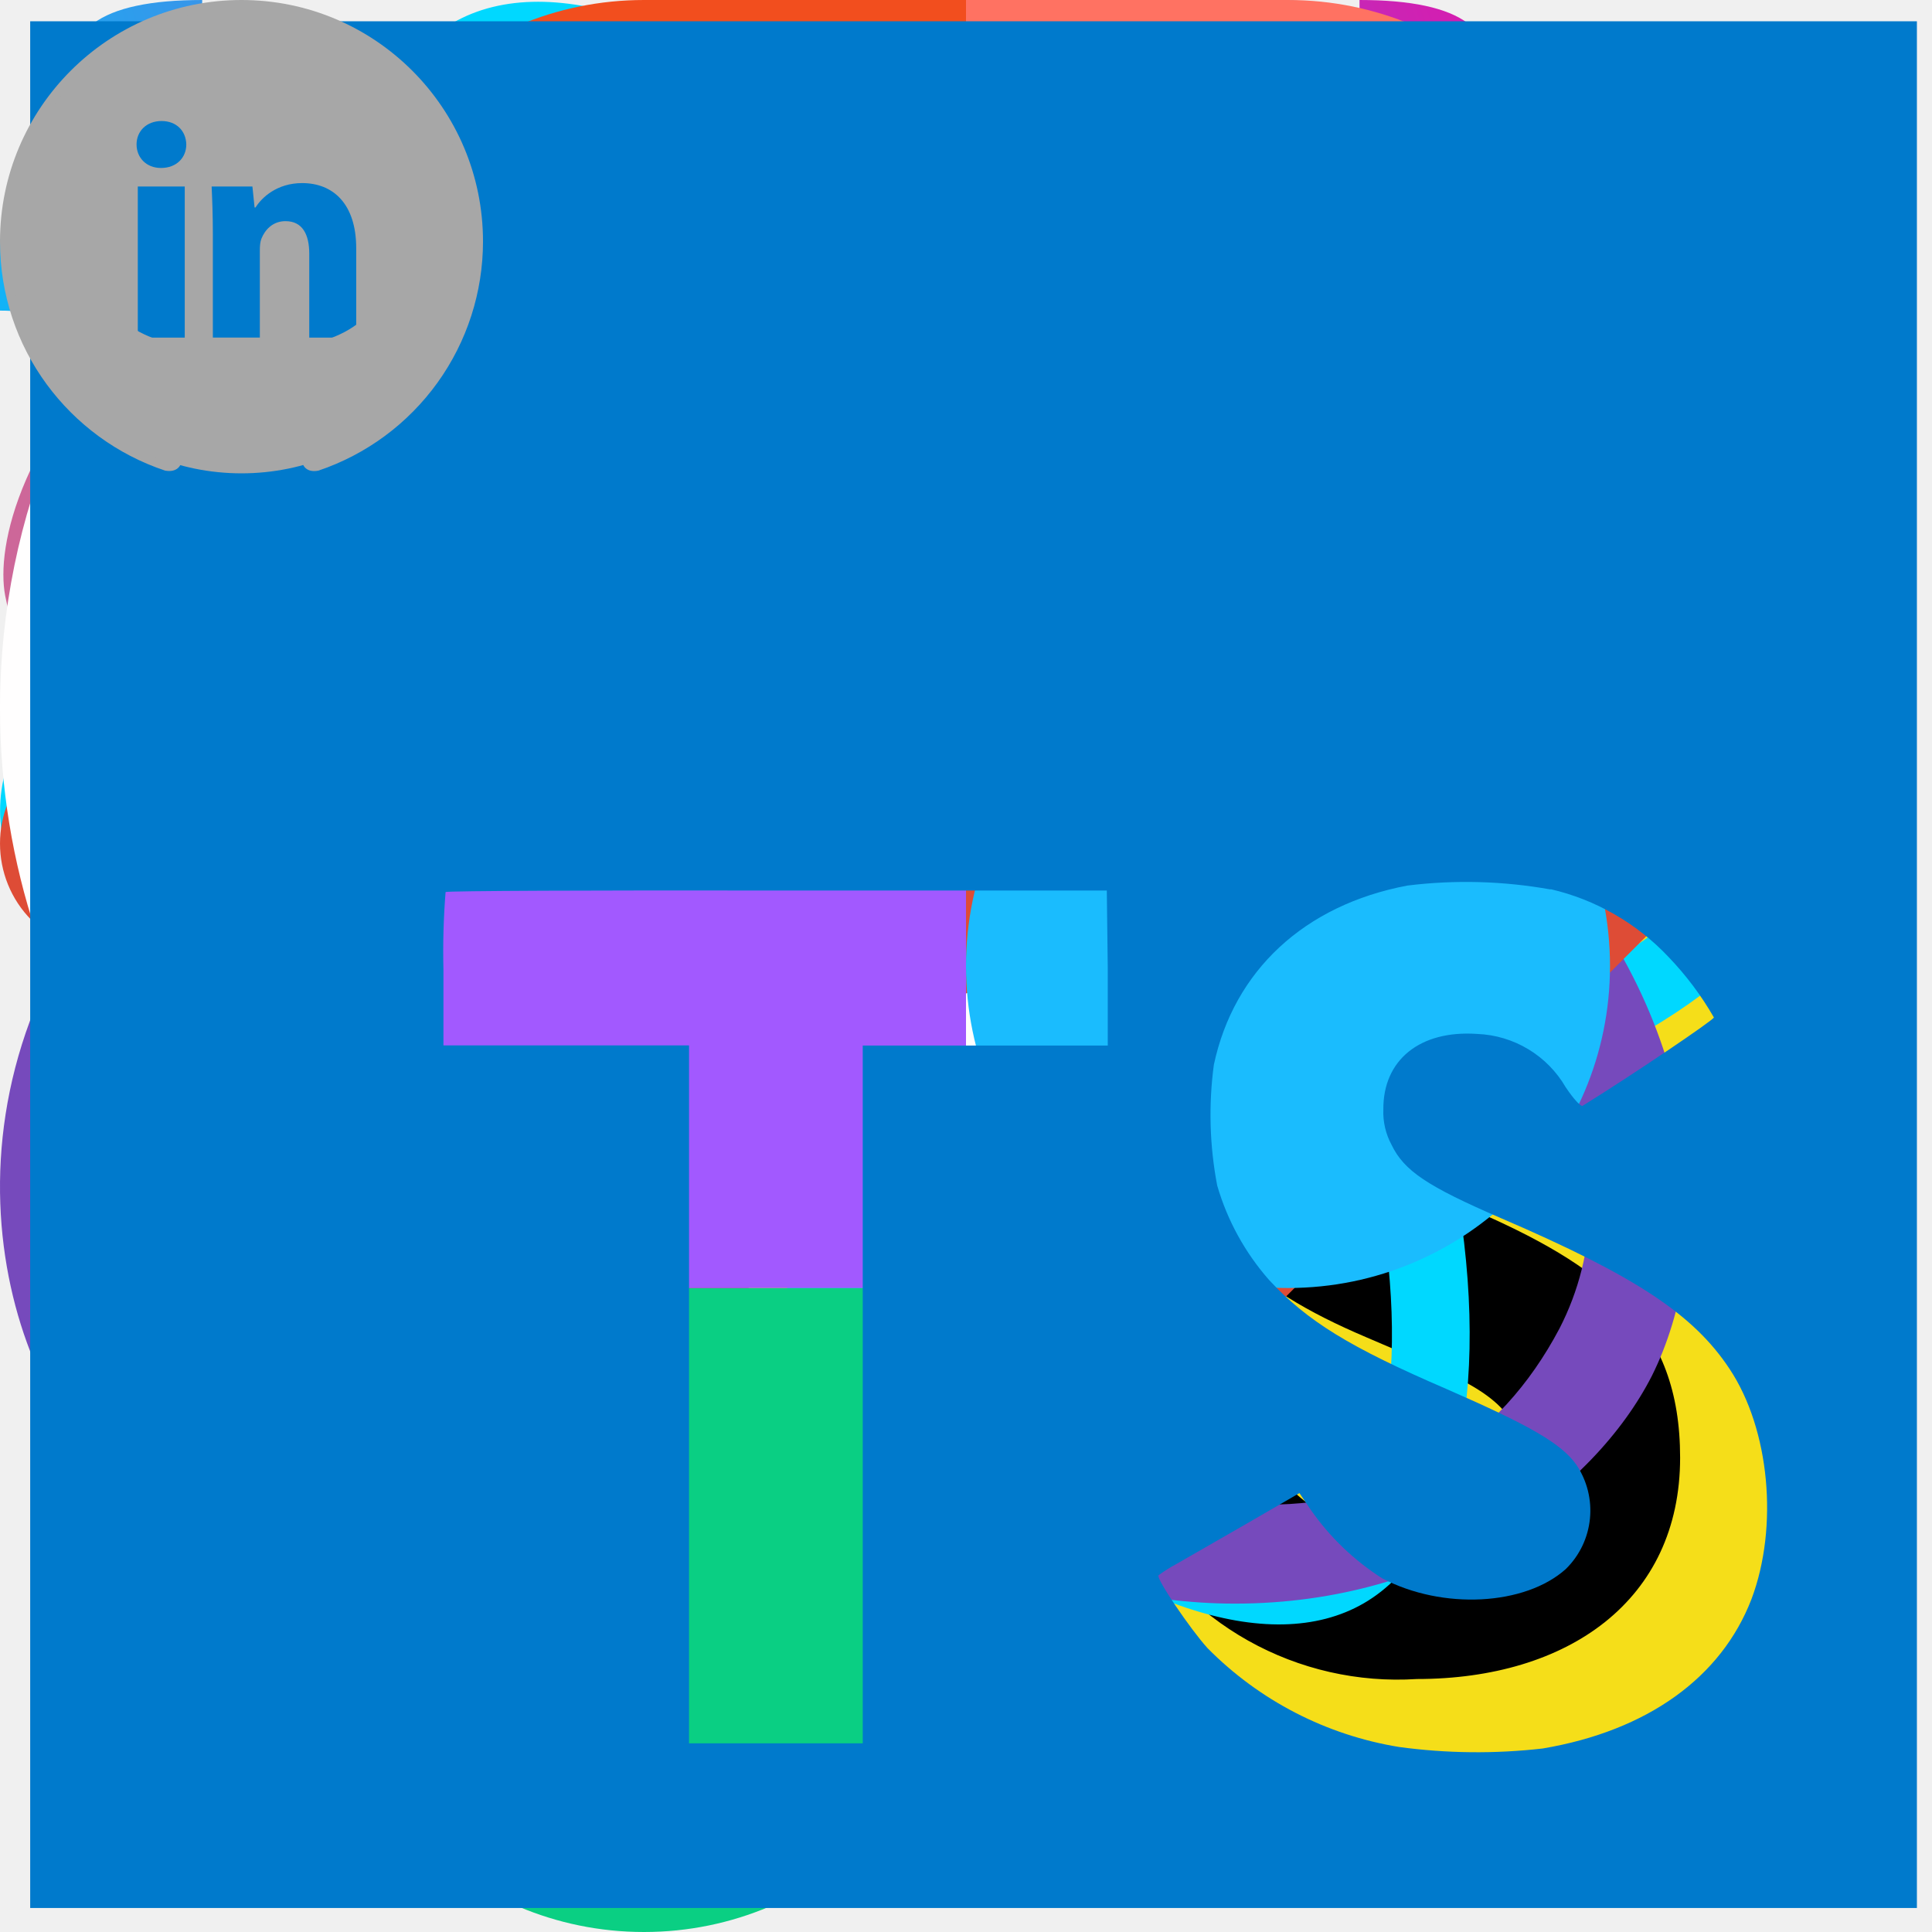
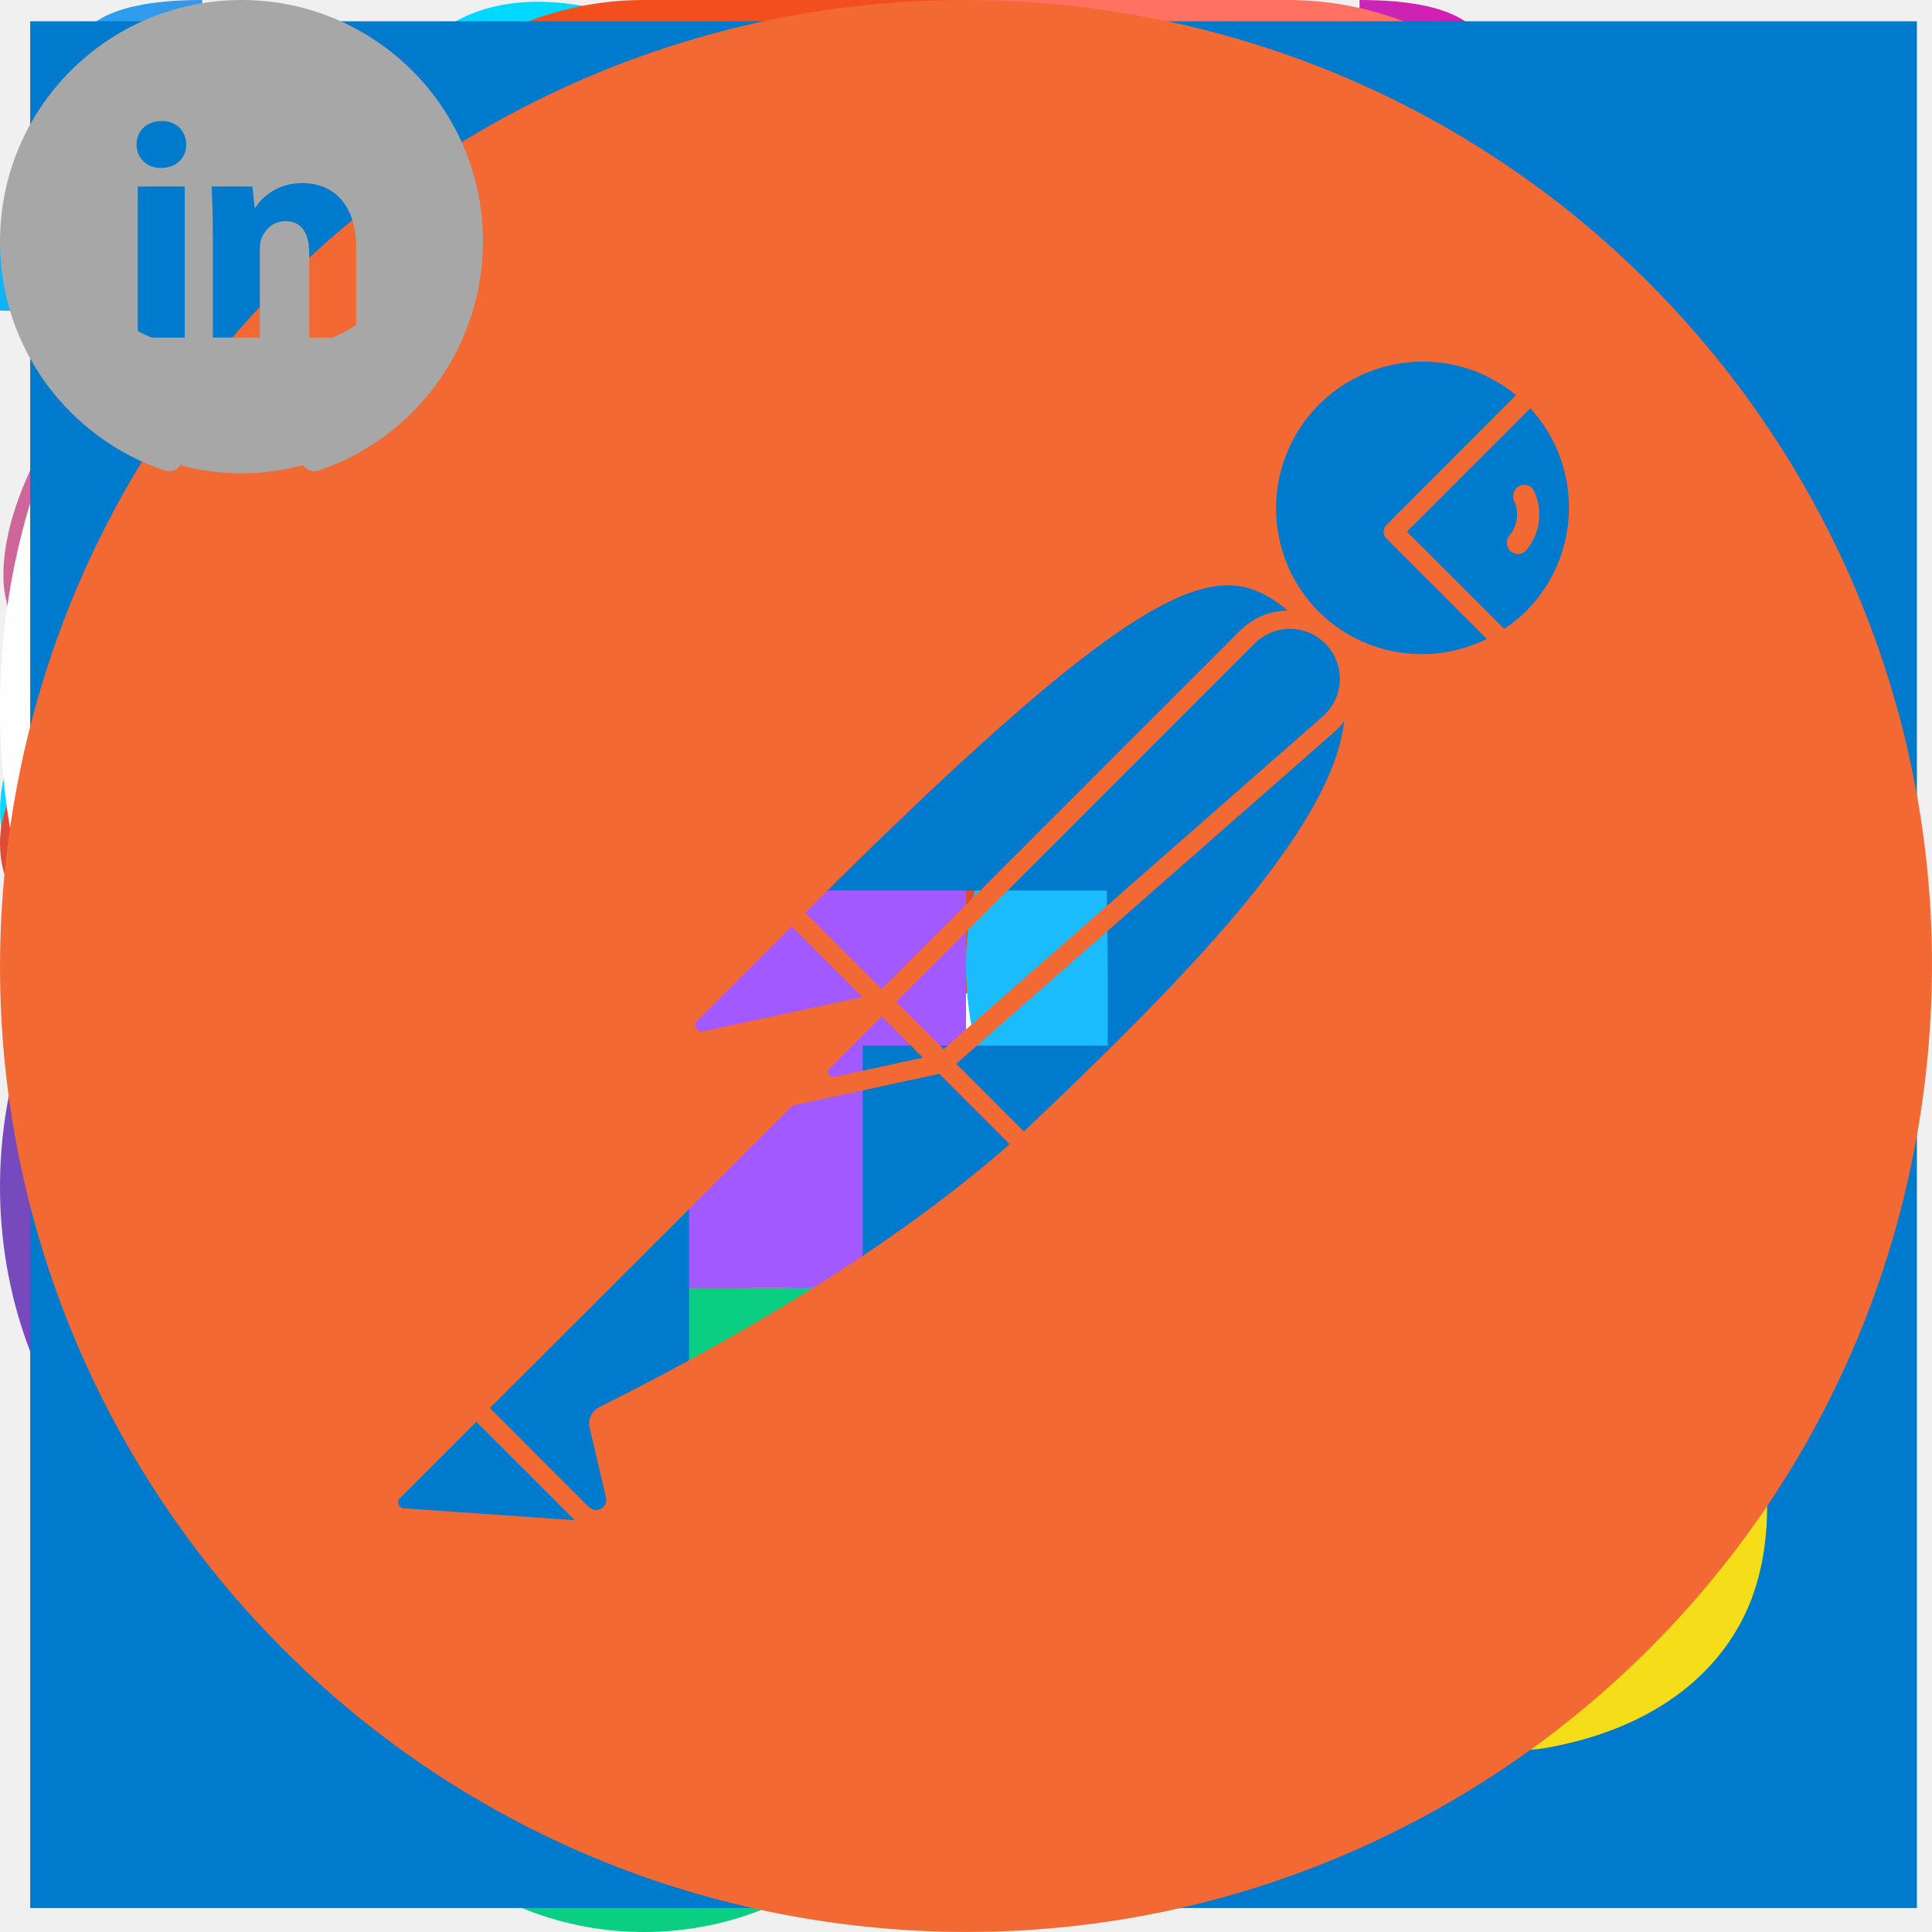
<svg xmlns="http://www.w3.org/2000/svg" width="120" height="120" viewBox="0 0 120 120" fill="none">
  <g id="mainLogo">
    <g clip-path="url(#clip0_2_5657)">
      <path d="M12.558 0V3.831C11.503 3.831 10.68 3.982 10.088 4.283C9.497 4.574 9.242 5.16 9.323 6.042L9.862 11.178C10.001 12.479 9.856 13.529 9.427 14.33C9.01 15.131 8.366 15.746 7.497 16.176C6.638 16.594 5.624 16.89 4.453 17.064C5.693 17.25 6.743 17.551 7.601 17.969C8.459 18.387 9.085 18.991 9.479 19.78C9.874 20.57 10.001 21.626 9.862 22.949L9.323 28.086C9.242 28.968 9.497 29.554 10.088 29.844C10.68 30.146 11.503 30.297 12.558 30.297V34.128C9.358 34.128 7.108 33.64 5.809 32.665C4.522 31.702 4 30.047 4.244 27.703L4.766 22.723C4.859 21.841 4.708 21.15 4.314 20.651C3.931 20.152 3.363 19.803 2.609 19.606C1.855 19.397 0.986 19.293 0 19.293V14.835C0.974 14.835 1.838 14.736 2.592 14.539C3.345 14.33 3.919 13.976 4.314 13.477C4.708 12.978 4.859 12.287 4.766 11.405L4.244 6.46C3.989 4.069 4.511 2.397 5.809 1.445C7.108 0.482 9.358 0 12.558 0Z" fill="url(#paint0_linear_2_5657)" />
      <path d="M27.633 4.51C30.509 4.51 32.677 5.624 34.138 7.853C35.611 10.07 36.347 13.164 36.347 17.134C36.347 21.115 35.611 24.232 34.138 26.484C32.677 28.724 30.509 29.844 27.633 29.844C24.734 29.844 22.554 28.724 21.093 26.484C19.644 24.232 18.919 21.115 18.919 17.134C18.919 13.164 19.644 10.07 21.093 7.853C22.554 5.624 24.734 4.51 27.633 4.51ZM27.633 8.497C26.404 8.497 25.505 9.159 24.937 10.482C24.369 11.794 24.085 14.011 24.085 17.134C24.085 18.155 24.102 19.066 24.137 19.867C24.172 20.657 24.224 21.359 24.294 21.974L30.172 9.664C29.894 9.223 29.546 8.921 29.129 8.758C28.723 8.584 28.224 8.497 27.633 8.497ZM31.146 17.134C31.146 15.799 31.117 14.673 31.059 13.755L25.511 25.23C25.766 25.474 26.068 25.642 26.415 25.735C26.775 25.828 27.181 25.874 27.633 25.874C28.456 25.874 29.123 25.596 29.633 25.039C30.155 24.482 30.538 23.564 30.781 22.288C31.025 20.999 31.146 19.281 31.146 17.134Z" fill="url(#paint1_linear_2_5657)" />
      <path d="M48.5 4.51C51.376 4.51 53.544 5.624 55.005 7.853C56.478 10.07 57.214 13.164 57.214 17.134C57.214 21.115 56.478 24.232 55.005 26.484C53.544 28.724 51.376 29.844 48.5 29.844C45.601 29.844 43.421 28.724 41.96 26.484C40.511 24.232 39.786 21.115 39.786 17.134C39.786 13.164 40.511 10.07 41.96 7.853C43.421 5.624 45.601 4.51 48.5 4.51ZM48.5 8.497C47.271 8.497 46.372 9.159 45.804 10.482C45.236 11.794 44.952 14.011 44.952 17.134C44.952 18.155 44.969 19.066 45.004 19.867C45.039 20.657 45.091 21.359 45.161 21.974L51.04 9.664C50.761 9.223 50.413 8.921 49.996 8.758C49.59 8.584 49.092 8.497 48.5 8.497ZM52.014 17.134C52.014 15.799 51.985 14.673 51.927 13.755L46.378 25.23C46.633 25.474 46.935 25.642 47.283 25.735C47.642 25.828 48.048 25.874 48.5 25.874C49.323 25.874 49.99 25.596 50.501 25.039C51.022 24.482 51.405 23.564 51.648 22.288C51.892 20.999 52.014 19.281 52.014 17.134Z" fill="url(#paint2_linear_2_5657)" />
      <path d="M68.115 29.809L62.897 28.19L71.889 9.263H61.296V5.119H77.455V8.845L68.115 29.809Z" fill="url(#paint3_linear_2_5657)" />
      <path d="M84.442 0C87.642 0 89.886 0.482 91.173 1.445C92.472 2.409 92.999 4.069 92.756 6.425L92.234 11.405C92.141 12.287 92.292 12.978 92.686 13.477C93.081 13.976 93.649 14.33 94.391 14.539C95.145 14.736 96.014 14.835 97 14.835V19.293C96.026 19.293 95.162 19.397 94.408 19.606C93.655 19.803 93.081 20.152 92.686 20.651C92.292 21.15 92.141 21.841 92.234 22.723L92.756 27.668C93.023 30.047 92.501 31.719 91.191 32.682C89.892 33.646 87.642 34.128 84.442 34.128V30.297C85.509 30.297 86.338 30.146 86.929 29.844C87.521 29.554 87.77 28.968 87.677 28.086L87.138 22.949C86.999 21.637 87.138 20.587 87.555 19.798C87.984 18.997 88.634 18.387 89.504 17.969C90.373 17.54 91.394 17.238 92.565 17.064C91.324 16.878 90.269 16.576 89.399 16.158C88.541 15.741 87.915 15.137 87.521 14.348C87.126 13.547 86.999 12.49 87.138 11.178L87.677 6.042C87.77 5.16 87.515 4.574 86.912 4.283C86.32 3.982 85.497 3.831 84.442 3.831V0Z" fill="url(#paint4_linear_2_5657)" />
      <path d="M12.275 42.162C13.242 42.162 14.021 42.402 14.612 42.883C15.204 43.364 15.635 44.043 15.906 44.92C16.185 45.798 16.324 46.839 16.324 48.044C16.324 49.186 16.157 50.206 15.823 51.105C15.489 51.996 15.005 52.7 14.372 53.215C13.739 53.724 12.97 53.978 12.066 53.978C10.988 53.978 10.111 53.591 9.436 52.818V57.906L6.138 58.251V42.528H9.06L9.206 43.771C9.659 43.193 10.153 42.782 10.688 42.538C11.224 42.288 11.753 42.162 12.275 42.162ZM11.252 44.596C10.869 44.596 10.532 44.711 10.24 44.941C9.947 45.171 9.679 45.484 9.436 45.881V50.562C9.666 50.903 9.906 51.154 10.156 51.314C10.414 51.474 10.716 51.554 11.064 51.554C11.648 51.554 12.104 51.289 12.431 50.76C12.758 50.224 12.922 49.333 12.922 48.086C12.922 47.166 12.855 46.456 12.723 45.955C12.591 45.446 12.4 45.094 12.149 44.899C11.899 44.697 11.6 44.596 11.252 44.596Z" fill="url(#paint5_linear_2_5657)" />
      <path d="M27.988 50.426C27.988 50.844 28.044 51.147 28.155 51.335C28.273 51.523 28.461 51.666 28.719 51.763L28.04 53.936C27.386 53.873 26.833 53.731 26.381 53.508C25.936 53.278 25.584 52.933 25.327 52.474C24.902 52.982 24.36 53.361 23.699 53.612C23.038 53.856 22.363 53.978 21.674 53.978C20.533 53.978 19.622 53.654 18.94 53.006C18.265 52.352 17.928 51.512 17.928 50.489C17.928 49.284 18.397 48.354 19.337 47.699C20.283 47.044 21.612 46.717 23.323 46.717H24.816V46.299C24.816 45.164 24.085 44.596 22.624 44.596C22.269 44.596 21.813 44.649 21.257 44.753C20.7 44.85 20.144 44.993 19.587 45.181L18.825 42.987C19.542 42.716 20.286 42.51 21.058 42.371C21.838 42.232 22.534 42.162 23.146 42.162C24.795 42.162 26.012 42.5 26.798 43.175C27.591 43.844 27.988 44.812 27.988 46.08V50.426ZM22.812 51.617C23.167 51.617 23.539 51.512 23.928 51.303C24.318 51.088 24.614 50.785 24.816 50.395V48.598H24.002C23.083 48.598 22.408 48.74 21.977 49.026C21.546 49.304 21.33 49.715 21.33 50.259C21.33 50.684 21.459 51.018 21.716 51.262C21.98 51.498 22.346 51.617 22.812 51.617Z" fill="url(#paint6_linear_2_5657)" />
      <path d="M41.636 42.528L37.941 53.623H34.059L30.323 42.528H33.882L36.042 51.094L38.296 42.528H41.636Z" fill="url(#paint7_linear_2_5657)" />
      <path d="M53.029 50.426C53.029 50.844 53.084 51.147 53.196 51.335C53.314 51.523 53.502 51.666 53.759 51.763L53.081 53.936C52.427 53.873 51.874 53.731 51.422 53.508C50.976 53.278 50.625 52.933 50.367 52.474C49.943 52.982 49.4 53.361 48.739 53.612C48.078 53.856 47.404 53.978 46.715 53.978C45.574 53.978 44.662 53.654 43.98 53.006C43.306 52.352 42.968 51.512 42.968 50.489C42.968 49.284 43.438 48.354 44.377 47.699C45.323 47.044 46.652 46.717 48.364 46.717H49.856V46.299C49.856 45.164 49.126 44.596 47.664 44.596C47.31 44.596 46.854 44.649 46.297 44.753C45.741 44.85 45.184 44.993 44.628 45.181L43.866 42.987C44.582 42.716 45.327 42.51 46.099 42.371C46.878 42.232 47.574 42.162 48.186 42.162C49.835 42.162 51.053 42.5 51.839 43.175C52.632 43.844 53.029 44.812 53.029 46.08V50.426ZM47.852 51.617C48.207 51.617 48.579 51.512 48.969 51.303C49.359 51.088 49.654 50.785 49.856 50.395V48.598H49.042C48.124 48.598 47.449 48.74 47.017 49.026C46.586 49.304 46.37 49.715 46.37 50.259C46.37 50.684 46.499 51.018 46.757 51.262C47.021 51.498 47.386 51.617 47.852 51.617Z" fill="url(#paint8_linear_2_5657)" />
      <path d="M56.219 53.623V42.528H59.099L59.329 43.813C59.823 43.256 60.344 42.841 60.894 42.57C61.444 42.298 62.07 42.162 62.773 42.162C63.719 42.162 64.463 42.451 65.006 43.029C65.549 43.607 65.82 44.422 65.82 45.474V53.623H62.522V46.425C62.522 45.742 62.446 45.269 62.292 45.004C62.146 44.732 61.868 44.596 61.458 44.596C61.11 44.596 60.776 44.708 60.456 44.931C60.143 45.154 59.83 45.463 59.517 45.86V53.623H56.219Z" fill="url(#paint9_linear_2_5657)" />
      <path d="M76.931 42.162C77.717 42.162 78.299 42.42 78.674 42.935C79.057 43.444 79.248 44.269 79.248 45.411V53.623H76.42V45.787C76.42 45.397 76.382 45.122 76.305 44.962C76.236 44.802 76.089 44.722 75.867 44.722C75.693 44.722 75.512 44.774 75.324 44.878C75.143 44.976 74.942 45.164 74.719 45.443V53.623H72.402V45.787C72.402 45.397 72.364 45.122 72.287 44.962C72.218 44.802 72.072 44.722 71.849 44.722C71.675 44.722 71.494 44.774 71.306 44.878C71.125 44.976 70.924 45.164 70.701 45.443V53.623H67.831V42.528H70.252L70.471 43.604C70.819 43.13 71.171 42.772 71.525 42.528C71.88 42.284 72.301 42.162 72.788 42.162C73.206 42.162 73.56 42.27 73.853 42.486C74.152 42.695 74.364 43.026 74.489 43.478C74.823 43.088 75.192 42.772 75.596 42.528C75.999 42.284 76.444 42.162 76.931 42.162Z" fill="url(#paint10_linear_2_5657)" />
      <path d="M91.1 40.752L91.873 43.175C91.483 43.329 91.027 43.44 90.506 43.51C89.984 43.579 89.375 43.614 88.679 43.614C89.375 43.914 89.904 44.286 90.266 44.732C90.634 45.171 90.819 45.749 90.819 46.466C90.819 47.184 90.627 47.825 90.245 48.389C89.862 48.946 89.32 49.385 88.617 49.705C87.914 50.025 87.083 50.186 86.123 50.186C85.663 50.186 85.235 50.144 84.839 50.06C84.721 50.123 84.63 50.213 84.568 50.332C84.505 50.45 84.474 50.572 84.474 50.697C84.474 50.872 84.543 51.028 84.682 51.167C84.829 51.307 85.166 51.377 85.695 51.377H87.51C88.373 51.377 89.118 51.516 89.744 51.794C90.377 52.073 90.867 52.453 91.215 52.933C91.563 53.414 91.737 53.964 91.737 54.584C91.737 55.719 91.24 56.614 90.245 57.269C89.25 57.923 87.771 58.251 85.809 58.251C84.39 58.251 83.291 58.105 82.512 57.812C81.739 57.526 81.2 57.116 80.894 56.579C80.595 56.05 80.445 55.42 80.445 54.688H83.367C83.367 55.009 83.43 55.27 83.555 55.472C83.687 55.681 83.934 55.834 84.296 55.931C84.665 56.029 85.197 56.078 85.893 56.078C86.596 56.078 87.131 56.022 87.5 55.911C87.869 55.799 88.119 55.646 88.251 55.451C88.391 55.263 88.46 55.05 88.46 54.814C88.46 54.486 88.331 54.222 88.074 54.02C87.817 53.818 87.41 53.717 86.853 53.717H85.089C83.893 53.717 83.023 53.497 82.48 53.059C81.938 52.613 81.666 52.094 81.666 51.502C81.666 51.091 81.774 50.701 81.99 50.332C82.212 49.963 82.522 49.653 82.919 49.402C82.209 49.026 81.701 48.584 81.395 48.075C81.089 47.56 80.936 46.943 80.936 46.226C80.936 45.39 81.148 44.673 81.572 44.074C81.997 43.468 82.581 43.001 83.326 42.674C84.077 42.347 84.933 42.183 85.893 42.183C86.721 42.197 87.441 42.141 88.053 42.016C88.665 41.883 89.215 41.706 89.702 41.483C90.189 41.253 90.655 41.009 91.1 40.752ZM85.976 44.325C85.455 44.325 85.041 44.492 84.734 44.826C84.428 45.154 84.275 45.606 84.275 46.184C84.275 46.797 84.432 47.267 84.745 47.595C85.058 47.922 85.469 48.086 85.976 48.086C87.103 48.086 87.667 47.438 87.667 46.142C87.667 44.931 87.103 44.325 85.976 44.325Z" fill="url(#paint11_linear_2_5657)" />
    </g>
    <defs>
      <linearGradient id="paint0_linear_2_5657" x1="-2.05" y1="36.755" x2="99.972" y2="0.68" gradientUnits="userSpaceOnUse">
        <stop stop-color="#00C0FD" />
        <stop offset="1" stop-color="#E70FAA" />
      </linearGradient>
      <linearGradient id="paint1_linear_2_5657" x1="-2.05" y1="36.755" x2="99.972" y2="0.68" gradientUnits="userSpaceOnUse">
        <stop stop-color="#00C0FD" />
        <stop offset="1" stop-color="#E70FAA" />
      </linearGradient>
      <linearGradient id="paint2_linear_2_5657" x1="-2.05" y1="36.755" x2="99.972" y2="0.68" gradientUnits="userSpaceOnUse">
        <stop stop-color="#00C0FD" />
        <stop offset="1" stop-color="#E70FAA" />
      </linearGradient>
      <linearGradient id="paint3_linear_2_5657" x1="-2.05" y1="36.755" x2="99.972" y2="0.68" gradientUnits="userSpaceOnUse">
        <stop stop-color="#00C0FD" />
        <stop offset="1" stop-color="#E70FAA" />
      </linearGradient>
      <linearGradient id="paint4_linear_2_5657" x1="-2.05" y1="36.755" x2="99.972" y2="0.68" gradientUnits="userSpaceOnUse">
        <stop stop-color="#00C0FD" />
        <stop offset="1" stop-color="#E70FAA" />
      </linearGradient>
      <linearGradient id="paint5_linear_2_5657" x1="-0.244" y1="59.346" x2="93.638" y2="39.507" gradientUnits="userSpaceOnUse">
        <stop stop-color="#13B0F5" />
        <stop offset="1" stop-color="#CA24B4" />
      </linearGradient>
      <linearGradient id="paint6_linear_2_5657" x1="-0.245" y1="59.346" x2="93.638" y2="39.507" gradientUnits="userSpaceOnUse">
        <stop stop-color="#13B0F5" />
        <stop offset="1" stop-color="#CA24B4" />
      </linearGradient>
      <linearGradient id="paint7_linear_2_5657" x1="-0.244" y1="59.345" x2="93.638" y2="39.507" gradientUnits="userSpaceOnUse">
        <stop stop-color="#13B0F5" />
        <stop offset="1" stop-color="#CA24B4" />
      </linearGradient>
      <linearGradient id="paint8_linear_2_5657" x1="-0.244" y1="59.346" x2="93.638" y2="39.507" gradientUnits="userSpaceOnUse">
        <stop stop-color="#13B0F5" />
        <stop offset="1" stop-color="#CA24B4" />
      </linearGradient>
      <linearGradient id="paint9_linear_2_5657" x1="-0.245" y1="59.346" x2="93.638" y2="39.507" gradientUnits="userSpaceOnUse">
        <stop stop-color="#13B0F5" />
        <stop offset="1" stop-color="#CA24B4" />
      </linearGradient>
      <linearGradient id="paint10_linear_2_5657" x1="-0.244" y1="59.346" x2="93.638" y2="39.507" gradientUnits="userSpaceOnUse">
        <stop stop-color="#13B0F5" />
        <stop offset="1" stop-color="#CA24B4" />
      </linearGradient>
      <linearGradient id="paint11_linear_2_5657" x1="-0.244" y1="59.345" x2="93.638" y2="39.507" gradientUnits="userSpaceOnUse">
        <stop stop-color="#13B0F5" />
        <stop offset="1" stop-color="#CA24B4" />
      </linearGradient>
      <clipPath id="clip0_2_5657">
        <rect width="97" height="59" fill="white" />
      </clipPath>
    </defs>
  </g>
  <g id="html">
    <path d="M22.133 102.004L13.706 7.5H106.294L97.856 101.989L59.944 112.5L22.133 102.004Z" fill="#E44F26" />
    <path d="M60 104.468L90.638 95.974L97.845 15.229H60V104.468Z" fill="#F1662A" />
    <path d="M60 50.276H44.663L43.605 38.407H60V26.816H30.938L31.215 29.929L34.061 61.867H60V50.276ZM60 80.377L59.947 80.392L47.04 76.909L46.215 67.665H34.579L36.203 85.86L59.947 92.453L60 92.438V80.377Z" fill="#EBEBEB" />
    <path d="M59.959 50.276V61.867H74.231L72.889 76.901L59.959 80.389V92.449L83.722 85.86L83.895 83.903L86.618 53.389L86.903 50.276H59.959ZM59.959 26.816V38.407H87.956L88.189 35.805L88.718 29.929L88.995 26.816H59.959Z" fill="white" />
  </g>
  <g id="css">
    <path d="M22.133 101.154L13.71 7.438H106.29L97.856 101.139L59.944 111.562L22.133 101.154Z" fill="#1572B6" />
    <path d="M60 103.597L90.638 95.174L97.845 15.102H60V103.597Z" fill="#33A9DC" />
    <path d="M60 49.054H75.338L76.395 37.284H60V25.79H89.062L88.785 28.872L85.939 60.549H60V49.054Z" fill="white" />
    <path d="M60.071 78.904L60.019 78.919L47.111 75.461L46.286 66.294H34.65L36.274 84.341L60.015 90.879L60.071 90.864V78.904Z" fill="#EBEBEB" />
    <path d="M74.351 60.062L72.956 75.453L60.03 78.912V90.871L83.79 84.341L83.966 82.4L85.98 60.062H74.351Z" fill="white" />
    <path d="M60.041 25.79V37.284H32.044L31.811 34.7L31.282 28.872L31.005 25.79H60.041ZM60 49.054V60.549H47.254L47.021 57.964L46.496 52.137L46.219 49.054H60Z" fill="#EBEBEB" />
  </g>
  <g id="js">
    <path d="M7.5 7.5H112.5V112.5H7.5V7.5Z" fill="#F5DE19" />
    <path d="M78.034 89.531C78.928 91.349 80.318 92.876 82.043 93.938C83.768 94.999 85.758 95.552 87.784 95.531C91.871 95.531 94.485 93.487 94.485 90.656C94.485 87.281 91.8 86.074 87.3 84.105L84.832 83.047C77.707 80.014 72.983 76.215 72.983 68.183C72.983 60.784 78.608 55.148 87.431 55.148C90.288 54.941 93.142 55.581 95.637 56.986C98.132 58.391 100.159 60.499 101.464 63.049L93.75 67.98C93.248 66.716 92.373 65.635 91.242 64.879C90.111 64.124 88.776 63.73 87.416 63.75C86.823 63.691 86.224 63.755 85.657 63.94C85.09 64.125 84.567 64.427 84.123 64.824C83.679 65.222 83.323 65.709 83.077 66.252C82.831 66.795 82.701 67.384 82.695 67.98C82.695 70.939 84.529 72.139 88.763 73.98L91.23 75.037C99.615 78.634 104.355 82.297 104.355 90.536C104.355 99.42 97.376 104.287 88.005 104.287C84.354 104.52 80.713 103.691 77.522 101.901C74.332 100.11 71.727 97.434 70.024 94.196L78.034 89.531ZM43.178 90.386C44.726 93.135 46.136 95.46 49.526 95.46C52.766 95.46 54.814 94.192 54.814 89.261V55.71H64.68V89.392C64.68 99.608 58.68 104.257 49.946 104.257C46.859 104.426 43.793 103.657 41.151 102.051C38.51 100.444 36.416 98.076 35.145 95.257L43.178 90.386Z" fill="black" />
  </g>
  <g id="react">
    <g clip-path="url(#clip0_2_5870)">
      <path d="M92.906 32.703C91.703 32.289 90.49 31.905 89.269 31.552C89.474 30.711 89.663 29.879 89.831 29.062C92.584 15.648 90.784 4.842 84.636 1.284C78.742 -2.127 69.102 1.43 59.366 9.933C58.406 10.773 57.468 11.637 56.552 12.524C55.939 11.934 55.315 11.356 54.68 10.789C44.477 1.696 34.249 -2.136 28.108 1.432C22.219 4.854 20.475 15.013 22.954 27.725C23.2 28.985 23.479 30.237 23.789 31.482C22.341 31.895 20.944 32.334 19.607 32.802C7.644 36.988 0.005 43.548 0.005 50.353C0.005 57.381 8.206 64.43 20.666 68.704C21.676 69.049 22.695 69.369 23.721 69.663C23.388 71.004 23.092 72.354 22.834 73.711C20.471 86.204 22.316 96.122 28.189 99.522C34.255 103.033 44.437 99.425 54.351 90.727C55.154 90.02 55.941 89.293 56.708 88.546C57.7 89.507 58.719 90.439 59.763 91.343C69.366 99.636 78.85 102.985 84.718 99.576C90.778 96.055 92.748 85.4 90.191 72.436C89.989 71.42 89.763 70.409 89.513 69.405C90.228 69.192 90.93 68.973 91.614 68.746C104.567 64.439 112.995 57.475 112.995 50.353C112.995 43.523 105.109 36.919 92.906 32.703ZM90.096 64.147C89.478 64.353 88.844 64.551 88.198 64.743C86.768 60.2 84.839 55.368 82.477 50.376C84.731 45.504 86.586 40.734 87.976 36.22C89.132 36.556 90.253 36.91 91.335 37.283C101.791 40.896 108.169 46.237 108.169 50.353C108.169 54.737 101.281 60.428 90.096 64.147ZM85.456 73.376C86.587 79.109 86.748 84.292 85.999 88.344C85.326 91.984 83.973 94.412 82.299 95.384C78.739 97.453 71.124 94.764 62.911 87.671C61.94 86.831 60.993 85.963 60.07 85.07C63.254 81.576 66.436 77.513 69.541 73.001C75.004 72.514 80.164 71.719 84.844 70.633C85.069 71.543 85.273 72.457 85.456 73.376ZM38.526 95.026C35.047 96.259 32.276 96.295 30.601 95.325C27.037 93.263 25.555 85.298 27.576 74.615C27.817 73.353 28.092 72.097 28.401 70.85C33.029 71.878 38.152 72.617 43.627 73.062C46.754 77.478 50.028 81.536 53.327 85.089C52.626 85.77 51.908 86.434 51.175 87.079C46.79 90.925 42.397 93.654 38.526 95.026ZM22.228 64.12C16.718 62.23 12.168 59.774 9.049 57.093C6.247 54.685 4.832 52.293 4.832 50.353C4.832 46.224 10.966 40.956 21.196 37.377C22.438 36.943 23.737 36.533 25.086 36.148C26.5 40.764 28.354 45.59 30.593 50.471C28.325 55.423 26.444 60.327 25.016 64.997C24.08 64.728 23.15 64.436 22.228 64.12ZM27.691 26.795C25.568 15.903 26.978 7.687 30.527 5.625C34.307 3.429 42.665 6.56 51.475 14.412C52.05 14.925 52.615 15.448 53.171 15.982C49.888 19.52 46.644 23.548 43.545 27.937C38.231 28.431 33.145 29.225 28.468 30.289C28.18 29.131 27.921 27.966 27.691 26.795V26.795ZM76.43 38.874C75.326 36.959 74.18 35.068 72.994 33.203C76.599 33.66 80.053 34.267 83.297 35.01C82.323 38.143 81.109 41.418 79.681 44.775C78.636 42.787 77.553 40.819 76.43 38.874ZM56.554 19.444C58.781 21.865 61.01 24.568 63.204 27.5C58.755 27.29 54.298 27.289 49.849 27.498C52.044 24.592 54.293 21.893 56.554 19.444ZM36.551 38.907C35.443 40.837 34.379 42.792 33.361 44.771C31.956 41.425 30.753 38.136 29.771 34.958C32.995 34.235 36.433 33.643 40.015 33.194C38.816 35.071 37.661 36.975 36.551 38.907V38.907ZM40.118 67.857C36.417 67.442 32.927 66.881 29.704 66.177C30.702 62.943 31.931 59.583 33.367 56.165C34.389 58.146 35.457 60.103 36.57 62.033C37.715 64.018 38.901 65.962 40.118 67.857ZM56.688 81.603C54.4 79.126 52.118 76.385 49.889 73.437C52.053 73.522 54.258 73.566 56.5 73.566C58.803 73.566 61.08 73.514 63.321 73.414C61.12 76.415 58.899 79.159 56.688 81.603ZM79.726 55.991C81.237 59.446 82.51 62.788 83.52 65.967C80.244 66.717 76.707 67.321 72.98 67.77C74.175 65.87 75.331 63.946 76.449 62C77.586 60.022 78.678 58.018 79.726 55.991ZM72.268 59.579C70.556 62.563 68.749 65.491 66.847 68.357C63.404 68.602 59.953 68.724 56.5 68.722C52.984 68.722 49.563 68.612 46.27 68.397C44.319 65.538 42.477 62.605 40.747 59.606H40.748C39.026 56.623 37.418 53.575 35.926 50.469C37.414 47.362 39.017 44.312 40.733 41.327L40.733 41.327C42.448 38.341 44.275 35.421 46.211 32.573C49.572 32.318 53.017 32.185 56.5 32.185H56.5C59.998 32.185 63.449 32.32 66.808 32.577C68.724 35.419 70.54 38.33 72.252 41.301C73.974 44.28 75.598 47.315 77.123 50.4C75.614 53.517 73.994 56.578 72.268 59.579ZM82.225 5.481C86.009 7.671 87.48 16.503 85.103 28.084C84.951 28.823 84.781 29.576 84.596 30.339C79.907 29.253 74.817 28.445 69.487 27.943C66.383 23.506 63.166 19.472 59.936 15.979C60.782 15.161 61.649 14.363 62.535 13.587C70.877 6.301 78.673 3.425 82.225 5.481ZM56.5 40.226C62.072 40.226 66.59 44.76 66.59 50.353C66.59 55.946 62.072 60.48 56.5 60.48C50.928 60.48 46.41 55.946 46.41 50.353C46.41 44.76 50.928 40.226 56.5 40.226Z" fill="#00D8FF" />
    </g>
    <defs>
      <clipPath id="clip0_2_5870">
        <rect width="113" height="101" fill="white" />
      </clipPath>
    </defs>
  </g>
  <g id="redux">
    <path d="M72.697 69.563C76.569 69.162 79.506 65.824 79.373 61.818C79.239 57.813 75.901 54.609 71.896 54.609H71.629C67.49 54.742 64.286 58.214 64.419 62.352C64.553 64.355 65.354 66.091 66.555 67.293C62.016 76.239 55.073 82.781 44.659 88.255C37.583 91.993 30.24 93.329 22.897 92.394C16.889 91.593 12.216 88.923 9.278 84.516C5.006 77.974 4.606 70.897 8.211 63.821C10.748 58.748 14.752 55.009 17.289 53.14C16.755 51.404 15.954 48.467 15.554 46.331C-3.806 60.35 -1.803 79.309 4.072 88.255C8.477 94.931 17.423 99.07 27.303 99.07C29.973 99.07 32.643 98.803 35.313 98.136C52.403 94.797 65.354 84.65 72.697 69.563ZM96.195 53.007C86.048 41.123 71.095 34.581 54.005 34.581H51.869C50.668 32.178 48.131 30.575 45.327 30.575H45.06C40.921 30.709 37.717 34.18 37.85 38.32C37.984 42.325 41.322 45.529 45.327 45.529H45.594C48.531 45.396 51.068 43.527 52.136 40.99H54.539C64.686 40.99 74.299 43.927 82.978 49.668C89.653 54.075 94.46 59.816 97.13 66.759C99.4 72.366 99.266 77.841 96.863 82.514C93.125 89.59 86.85 93.462 78.572 93.462C73.231 93.462 68.158 91.86 65.487 90.658C64.019 91.993 61.348 94.129 59.479 95.465C65.221 98.135 71.095 99.604 76.703 99.604C89.52 99.604 98.999 92.528 102.604 85.451C106.476 77.707 106.209 64.355 96.195 53.007ZM28.371 71.832C28.505 75.838 31.842 79.042 35.847 79.042H36.115C40.254 78.909 43.458 75.437 43.324 71.298C43.191 67.292 39.853 64.088 35.847 64.088H35.581C35.313 64.088 34.913 64.088 34.646 64.221C29.172 55.142 26.902 45.262 27.704 34.581C28.237 26.57 30.908 19.627 35.581 13.885C39.453 8.945 46.929 6.542 52.003 6.409C66.155 6.141 72.163 23.766 72.564 30.842C74.299 31.243 77.237 32.178 79.239 32.845C77.637 11.216 64.286 0 51.469 0C39.452 0 28.371 8.679 23.965 21.496C17.823 38.587 21.829 55.009 29.305 67.96C28.638 68.895 28.237 70.364 28.371 71.832V71.832Z" fill="#764ABC" />
  </g>
  <g id="sass">
    <g clip-path="url(#clip0_2_5872)">
      <path d="M100.673 50.077C96.603 50.097 93.065 51.069 90.103 52.506C89.016 50.372 87.93 48.471 87.738 47.076C87.525 45.449 87.269 44.456 87.525 42.512C87.781 40.568 88.931 37.8 88.91 37.589C88.889 37.378 88.654 36.385 86.31 36.364C83.966 36.343 81.941 36.807 81.707 37.42C81.472 38.033 81.025 39.427 80.727 40.864C80.322 42.977 76.039 50.52 73.588 54.471C72.799 52.929 72.117 51.577 71.968 50.499C71.755 48.872 71.499 47.879 71.755 45.935C72.011 43.991 73.162 41.224 73.14 41.012C73.119 40.801 72.884 39.807 70.54 39.787C68.196 39.765 66.171 40.23 65.937 40.843C65.703 41.456 65.447 42.892 64.957 44.287C64.467 45.682 58.777 58.275 57.285 61.529C56.682 62.845 56.05 64.149 55.389 65.438C55.389 65.438 55.367 65.501 55.303 65.607C55.095 66.011 54.882 66.412 54.664 66.811V66.832C54.344 67.403 54.004 67.931 53.833 67.931C53.705 67.931 53.471 66.41 53.876 64.339C54.728 59.965 56.752 53.162 56.731 52.929C56.731 52.802 57.115 51.619 55.41 51.006C53.748 50.393 53.151 51.407 53.002 51.407C52.853 51.407 52.746 51.767 52.746 51.767C52.746 51.767 54.6 44.118 49.209 44.118C45.842 44.118 41.196 47.773 38.894 51.069C36.278 52.481 33.664 53.897 31.052 55.317C29.795 56.014 28.495 56.711 27.28 57.366C27.195 57.282 27.11 57.176 27.024 57.092C20.503 50.182 8.442 45.301 8.953 36.026C9.145 32.645 10.317 23.77 32.118 12.995C50.061 4.226 64.339 6.656 66.811 12.044C70.348 19.735 59.161 34.018 40.62 36.089C33.545 36.871 29.837 34.166 28.9 33.152C27.92 32.095 27.77 32.032 27.408 32.243C26.811 32.561 27.195 33.511 27.408 34.06C27.962 35.497 30.242 38.033 34.099 39.28C37.509 40.378 45.799 40.991 55.836 37.145C67.067 32.835 75.847 20.855 73.268 10.818C70.689 0.634 53.641 -2.725 37.509 2.958C27.92 6.339 17.52 11.664 10.04 18.594C1.154 26.834 -0.253 33.997 0.322 36.998C2.39 47.647 17.201 54.577 23.125 59.712C22.826 59.88 22.549 60.029 22.315 60.156C19.353 61.613 8.058 67.466 5.245 73.657C2.049 80.672 5.757 85.701 8.208 86.376C15.815 88.469 23.636 84.708 27.834 78.495C32.032 72.283 31.521 64.212 29.582 60.514C29.56 60.472 29.539 60.43 29.496 60.388C30.264 59.944 31.052 59.479 31.819 59.035C33.23 58.209 34.658 57.413 36.103 56.648C35.378 58.613 34.845 60.958 34.59 64.339C34.27 68.311 35.91 73.467 38.063 75.495C39.022 76.383 40.151 76.404 40.876 76.404C43.391 76.404 44.52 74.333 45.778 71.882C47.312 68.882 48.697 65.395 48.697 65.395C48.697 65.395 46.971 74.819 51.66 74.819C53.364 74.819 55.09 72.621 55.858 71.502V71.523C55.858 71.523 55.9 71.459 55.986 71.311C56.156 71.037 56.262 70.867 56.262 70.867V70.826C56.944 69.642 58.479 66.959 60.759 62.501C63.7 56.754 66.534 49.57 66.534 49.57C66.534 49.57 66.79 51.323 67.663 54.239C68.175 55.951 69.24 57.831 70.093 59.648C69.411 60.599 68.985 61.127 68.985 61.127L69.006 61.148C68.452 61.867 67.855 62.648 67.195 63.41C64.872 66.156 62.102 69.305 61.718 70.213C61.27 71.29 61.377 72.072 62.23 72.706C62.847 73.171 63.955 73.234 65.085 73.171C67.174 73.023 68.644 72.516 69.368 72.199C70.498 71.798 71.819 71.185 73.055 70.276C75.335 68.607 76.72 66.219 76.593 63.071C76.528 61.339 75.953 59.606 75.25 57.979C75.463 57.683 75.655 57.387 75.868 57.092C79.469 51.872 82.261 46.146 82.261 46.146C82.261 46.146 82.517 47.9 83.391 50.816C83.817 52.295 84.691 53.901 85.457 55.464C82.069 58.19 79.981 61.359 79.235 63.43C77.893 67.276 78.936 69.008 80.918 69.41C81.813 69.6 83.092 69.177 84.03 68.776C85.223 68.396 86.63 67.741 87.972 66.769C90.253 65.1 92.447 62.775 92.32 59.627C92.255 58.19 91.872 56.774 91.339 55.401C94.216 54.218 97.924 53.563 102.655 54.112C112.799 55.295 114.802 61.571 114.418 64.212C114.035 66.853 111.904 68.29 111.201 68.734C110.497 69.178 110.263 69.325 110.327 69.642C110.412 70.107 110.753 70.086 111.35 70.001C112.181 69.854 116.678 67.867 116.869 63.008C117.189 56.796 111.222 50.013 100.673 50.077ZM22.421 76.235C19.054 79.869 14.366 81.242 12.342 80.08C10.168 78.833 11.02 73.467 15.155 69.621C17.669 67.276 20.908 65.099 23.061 63.768C23.551 63.472 24.276 63.05 25.149 62.522C25.298 62.437 25.384 62.395 25.384 62.395L25.895 62.078C27.408 67.571 25.959 72.41 22.421 76.235ZM46.928 59.712C45.756 62.543 43.306 69.79 41.814 69.389C40.535 69.051 39.747 63.557 41.558 58.127C42.474 55.401 44.414 52.147 45.543 50.88C47.376 48.851 49.401 48.175 49.89 48.999C50.509 50.077 47.653 57.937 46.928 59.712ZM67.152 69.304C66.662 69.558 66.193 69.727 65.98 69.6C65.831 69.515 66.193 69.177 66.193 69.177C66.193 69.177 68.729 66.473 69.731 65.247C70.306 64.529 70.988 63.684 71.713 62.733V63.008C71.713 66.241 68.558 68.417 67.152 69.304H67.152ZM82.751 65.776C82.389 65.522 82.453 64.677 83.667 62.036C84.136 61 85.244 59.268 87.141 57.599C87.354 58.275 87.504 58.93 87.482 59.542C87.461 63.621 84.52 65.142 82.751 65.776Z" fill="#CD6799" />
    </g>
    <defs>
      <clipPath id="clip0_2_5872">
        <rect width="117" height="87" fill="white" />
      </clipPath>
    </defs>
  </g>
  <g id="git">
    <g clip-path="url(#clip0_2_5868)">
      <path d="M103.02 47.822L57.176 1.98C54.537 -0.66 50.255 -0.66 47.613 1.98L38.094 11.5L50.17 23.576C52.976 22.628 56.194 23.264 58.431 25.501C60.679 27.753 61.311 30.998 60.339 33.813L71.978 45.452C74.793 44.482 78.042 45.109 80.291 47.362C83.434 50.504 83.434 55.596 80.291 58.74C77.147 61.884 72.055 61.884 68.909 58.74C66.545 56.373 65.961 52.901 67.158 49.989L56.305 39.135L56.303 67.697C57.09 68.086 57.809 68.6 58.431 69.219C61.574 72.361 61.574 77.453 58.431 80.6C55.287 83.742 50.193 83.742 47.053 80.6C43.91 77.453 43.91 72.361 47.053 69.219C47.807 68.466 48.702 67.869 49.687 67.463V38.635C48.7 38.232 47.805 37.635 47.053 36.879C44.672 34.501 44.1 31.007 45.32 28.083L33.415 16.177L1.981 47.61C-0.66 50.252 -0.66 54.535 1.981 57.175L47.826 103.018C50.465 105.658 54.746 105.658 57.389 103.018L103.019 57.388C105.66 54.747 105.66 50.462 103.019 47.822" fill="#DE4C36" />
    </g>
    <defs>
      <clipPath id="clip0_2_5868">
        <rect width="105" height="105" fill="white" />
      </clipPath>
    </defs>
  </g>
  <g id="github">
    <path fill-rule="evenodd" clip-rule="evenodd" d="M44 0C19.69 0 0 19.69 0 44C0 63.47 12.595 79.915 30.085 85.745C32.285 86.13 33.11 84.81 33.11 83.655C33.11 82.61 33.055 79.145 33.055 75.46C22 77.495 19.14 72.765 18.26 70.29C17.765 69.025 15.62 65.12 13.75 64.075C12.21 63.25 10.01 61.215 13.695 61.16C17.16 61.105 19.635 64.35 20.46 65.67C24.42 72.325 30.745 70.455 33.275 69.3C33.66 66.44 34.815 64.515 36.08 63.415C26.29 62.315 16.06 58.52 16.06 41.69C16.06 36.905 17.765 32.945 20.57 29.865C20.13 28.765 18.59 24.255 21.01 18.205C21.01 18.205 24.695 17.05 33.11 22.715C36.63 21.725 40.37 21.23 44.11 21.23C47.85 21.23 51.59 21.725 55.11 22.715C63.525 16.995 67.21 18.205 67.21 18.205C69.63 24.255 68.09 28.765 67.65 29.865C70.455 32.945 72.16 36.85 72.16 41.69C72.16 58.575 61.875 62.315 52.085 63.415C53.68 64.79 55.055 67.43 55.055 71.555C55.055 77.44 55 82.17 55 83.655C55 84.81 55.825 86.185 58.025 85.745C66.76 82.796 74.35 77.182 79.727 69.694C85.104 62.205 87.997 53.219 88 44C88 19.69 68.31 0 44 0Z" fill="#FFFEFE" />
  </g>
  <g id="figma">
    <path style=" stroke:none;fill-rule:nonzero;fill:rgb(3.922%,81.176%,51.373%);fill-opacity:1;" d="M 40 120 C 51.039 120 60 111.039 60 100 L 60 80 L 40 80 C 28.961 80 20 88.961 20 100 C 20 111.039 28.961 120 40 120 Z M 40 120 " />
    <path style=" stroke:none;fill-rule:nonzero;fill:rgb(63.529%,34.902%,100%);fill-opacity:1;" d="M 20 60 C 20 48.961 28.961 40 40 40 L 60 40 L 60 80 L 40 80 C 28.961 80 20 71.039 20 60 Z M 20 60 " />
    <path style=" stroke:none;fill-rule:nonzero;fill:rgb(94.902%,30.588%,11.765%);fill-opacity:1;" d="M 20 20 C 20 8.961 28.961 0 40 0 L 60 0 L 60 40 L 40 40 C 28.961 40 20 31.039 20 20 Z M 20 20 " />
    <path style=" stroke:none;fill-rule:nonzero;fill:rgb(100%,44.706%,38.431%);fill-opacity:1;" d="M 60 0 L 80 0 C 91.039 0 100 8.961 100 20 C 100 31.039 91.039 40 80 40 L 60 40 Z M 60 0 " />
    <path style=" stroke:none;fill-rule:nonzero;fill:rgb(10.196%,73.725%,99.608%);fill-opacity:1;" d="M 100 60 C 100 71.039 91.039 80 80 80 C 68.961 80 60 71.039 60 60 C 60 48.961 68.961 40 80 40 C 91.039 40 100 48.961 100 60 Z M 100 60 " />
  </g>
  <g id="typescript">
    <path style=" stroke:none;fill-rule:nonzero;fill:rgb(0%,47.843%,80%);fill-opacity:1;" d="M 1.875 59.914 L 1.875 118.508 L 119.062 118.508 L 119.062 1.32 L 1.875 1.32 Z M 96.309 55.227 C 99.117 55.879 101.668 57.348 103.641 59.445 C 104.727 60.578 105.672 61.836 106.453 63.195 C 106.453 63.348 101.391 66.77 98.305 68.68 C 98.195 68.758 97.742 68.27 97.246 67.527 C 96.102 65.555 94.023 64.305 91.742 64.219 C 88.191 63.977 85.902 65.84 85.922 68.906 C 85.891 69.668 86.066 70.426 86.43 71.102 C 87.207 72.723 88.66 73.688 93.215 75.656 C 101.605 79.266 105.195 81.648 107.43 85.031 C 109.922 88.781 110.477 94.836 108.789 99.32 C 106.914 104.195 102.32 107.504 95.82 108.602 C 92.855 108.941 89.855 108.91 86.898 108.508 C 82.379 107.773 78.215 105.621 75 102.367 C 73.922 101.176 71.82 98.07 71.953 97.848 C 72.297 97.594 72.656 97.363 73.031 97.164 L 77.344 94.688 L 80.711 92.738 L 81.414 93.777 C 82.598 95.477 84.109 96.922 85.855 98.035 C 89.605 100.004 94.727 99.73 97.258 97.453 C 99.012 95.73 99.281 93 97.902 90.965 C 96.965 89.664 95.09 88.566 89.852 86.277 C 83.805 83.672 81.195 82.059 78.816 79.492 C 77.328 77.797 76.23 75.797 75.602 73.633 C 75.129 71.16 75.059 68.625 75.395 66.133 C 76.641 60.289 81.02 56.211 87.414 55.004 C 90.375 54.637 93.371 54.719 96.309 55.246 Z M 68.805 60.141 L 68.805 64.941 L 53.586 64.941 L 53.586 108.281 L 42.797 108.281 L 42.797 64.93 L 27.543 64.93 L 27.543 60.242 C 27.504 58.629 27.547 57.016 27.676 55.406 C 27.73 55.332 37.051 55.293 48.301 55.312 L 68.746 55.312 Z M 68.805 60.141 " />
  </g>
+   <g id="postman">
+     <path style=" stroke:none;fill-rule:nonzero;fill:rgb(95.294%,41.176%,20%);fill-opacity:1;" d="M 94.273 30.246 C 94.027 30.426 93.922 30.746 94.012 31.039 L 94.012 31.035 C 94.379 31.773 94.273 32.656 93.738 33.285 L 93.746 33.281 C 93.648 33.402 93.594 33.559 93.594 33.715 C 93.594 33.934 93.699 34.137 93.859 34.266 C 93.98 34.359 94.129 34.41 94.281 34.414 C 94.488 34.414 94.68 34.316 94.809 34.164 C 95.688 33.109 95.859 31.633 95.238 30.406 C 95.133 30.254 94.973 30.156 94.789 30.125 C 94.609 30.094 94.426 30.137 94.273 30.246 Z M 95.246 30.41 L 95.234 30.391 L 95.238 30.406 Z M 95.246 30.41 " />
+     <path style=" stroke:none;fill-rule:nonzero;fill:rgb(95.294%,41.176%,20%);fill-opacity:1;" d="M 67.637 0.496 C 34.773 -3.719 4.711 19.5 0.496 52.363 C -3.719 85.227 19.496 115.285 52.359 119.504 C 85.227 123.719 115.301 100.5 119.504 67.637 C 123.727 34.773 100.512 4.715 67.637 0.496 Z M 79.988 37.922 C 78.875 37.934 77.812 38.383 77.023 39.172 L 54.762 61.434 L 50.012 56.684 C 71.953 34.805 75.914 34.594 79.988 37.922 Z M 55.676 62.227 L 77.875 40.023 C 78.668 39.191 79.855 38.863 80.961 39.176 C 82.066 39.488 82.91 40.383 83.152 41.508 C 83.395 42.633 82.996 43.797 82.113 44.535 L 82.109 44.539 L 58.613 65.164 Z M 57.324 65.695 L 51.824 66.887 C 51.805 66.891 51.781 66.891 51.762 66.891 C 51.645 66.891 51.543 66.828 51.488 66.727 C 51.422 66.605 51.441 66.457 51.539 66.359 L 54.766 63.137 Z M 43.309 63.398 L 49.172 57.539 L 53.566 61.93 L 43.672 64.059 C 43.641 64.066 43.605 64.07 43.574 64.07 C 43.434 64.07 43.309 63.988 43.246 63.863 C 43.207 63.809 43.188 63.738 43.191 63.672 C 43.191 63.566 43.234 63.465 43.309 63.398 Z M 25.078 93.684 C 24.883 93.672 24.73 93.508 24.734 93.309 L 24.734 93.27 C 24.746 93.184 24.785 93.102 24.844 93.039 L 24.855 93.039 L 29.586 88.309 L 35.695 94.422 Z M 37.211 87.41 C 36.738 87.652 36.496 88.188 36.625 88.699 L 36.625 88.691 L 37.641 93.016 C 37.707 93.289 37.582 93.574 37.336 93.711 C 37.09 93.848 36.781 93.801 36.586 93.602 L 36.57 93.602 L 30.43 87.453 L 49.238 68.664 L 58.34 66.699 L 62.711 71.07 C 56.434 76.578 47.855 82.074 37.211 87.41 Z M 63.602 70.27 L 63.59 70.27 L 59.395 66.074 L 82.891 45.449 C 83.102 45.258 83.297 45.051 83.477 44.824 L 83.484 44.816 C 82.75 51.539 73.34 61.039 63.602 70.27 Z M 88.309 40.629 C 85.898 40.633 83.586 39.676 81.887 37.969 L 81.891 37.969 L 81.875 37.961 C 78.473 34.5 78.379 28.984 81.656 25.41 C 84.938 21.836 90.445 21.461 94.18 24.555 L 94.164 24.547 L 86.113 32.609 C 86.004 32.719 85.938 32.871 85.941 33.031 C 85.941 33.195 86.004 33.344 86.113 33.449 L 92.352 39.684 C 91.094 40.309 89.711 40.633 88.309 40.629 Z M 94.781 37.969 C 94.375 38.371 93.934 38.727 93.453 39.039 L 93.426 39.059 L 93.422 39.059 L 87.387 33.023 L 95.051 25.359 C 98.355 28.961 98.234 34.52 94.781 37.969 Z M 94.781 37.969 " />
+   </g>
  <g id="social-github">
    <path fill-rule="evenodd" clip-rule="evenodd" d="M15 0C6.713 0 0 6.713 0 15C0 21.637 4.294 27.244 10.256 29.231C11.006 29.363 11.287 28.913 11.287 28.519C11.287 28.163 11.269 26.981 11.269 25.725C7.5 26.419 6.525 24.806 6.225 23.962C6.056 23.531 5.325 22.2 4.688 21.844C4.162 21.562 3.413 20.869 4.669 20.85C5.85 20.831 6.694 21.938 6.975 22.387C8.325 24.656 10.481 24.019 11.344 23.625C11.475 22.65 11.869 21.994 12.3 21.619C8.963 21.244 5.475 19.95 5.475 14.213C5.475 12.581 6.056 11.231 7.013 10.181C6.862 9.806 6.338 8.269 7.162 6.206C7.162 6.206 8.419 5.812 11.287 7.744C12.488 7.406 13.762 7.237 15.037 7.237C16.312 7.237 17.587 7.406 18.788 7.744C21.656 5.794 22.913 6.206 22.913 6.206C23.738 8.269 23.212 9.806 23.062 10.181C24.019 11.231 24.6 12.562 24.6 14.213C24.6 19.969 21.094 21.244 17.756 21.619C18.3 22.087 18.769 22.988 18.769 24.394C18.769 26.4 18.75 28.012 18.75 28.519C18.75 28.913 19.031 29.381 19.781 29.231C22.759 28.226 25.346 26.312 27.18 23.759C29.013 21.206 29.999 18.143 30 15C30 6.713 23.288 0 15 0Z" fill="#A7A7A7" />
  </g>
  <g id="social-linkedin">
    <g clip-path="url(#clip0_2_5860)">
      <path d="M15 0.6C7.047 0.6 0.6 7.047 0.6 15C0.6 22.953 7.047 29.4 15 29.4C22.953 29.4 29.4 22.953 29.4 15C29.4 7.047 22.953 0.6 15 0.6ZM11.475 20.969H8.559V11.585H11.475V20.969ZM9.999 10.433C9.078 10.433 8.482 9.78 8.482 8.973C8.482 8.15 9.096 7.517 10.037 7.517C10.977 7.517 11.553 8.15 11.571 8.973C11.571 9.78 10.977 10.433 9.999 10.433ZM22.125 20.969H19.209V15.768C19.209 14.558 18.786 13.736 17.732 13.736C16.926 13.736 16.448 14.292 16.236 14.828C16.158 15.018 16.139 15.288 16.139 15.557V20.967H13.221V14.577C13.221 13.406 13.184 12.426 13.145 11.583H15.678L15.812 12.887H15.87C16.254 12.275 17.195 11.372 18.768 11.372C20.686 11.372 22.125 12.657 22.125 15.42V20.969Z" fill="#A7A7A7" />
    </g>
    <defs>
      <clipPath id="clip0_2_5860">
        <rect width="30" height="30" fill="white" />
      </clipPath>
    </defs>
  </g>
</svg>
